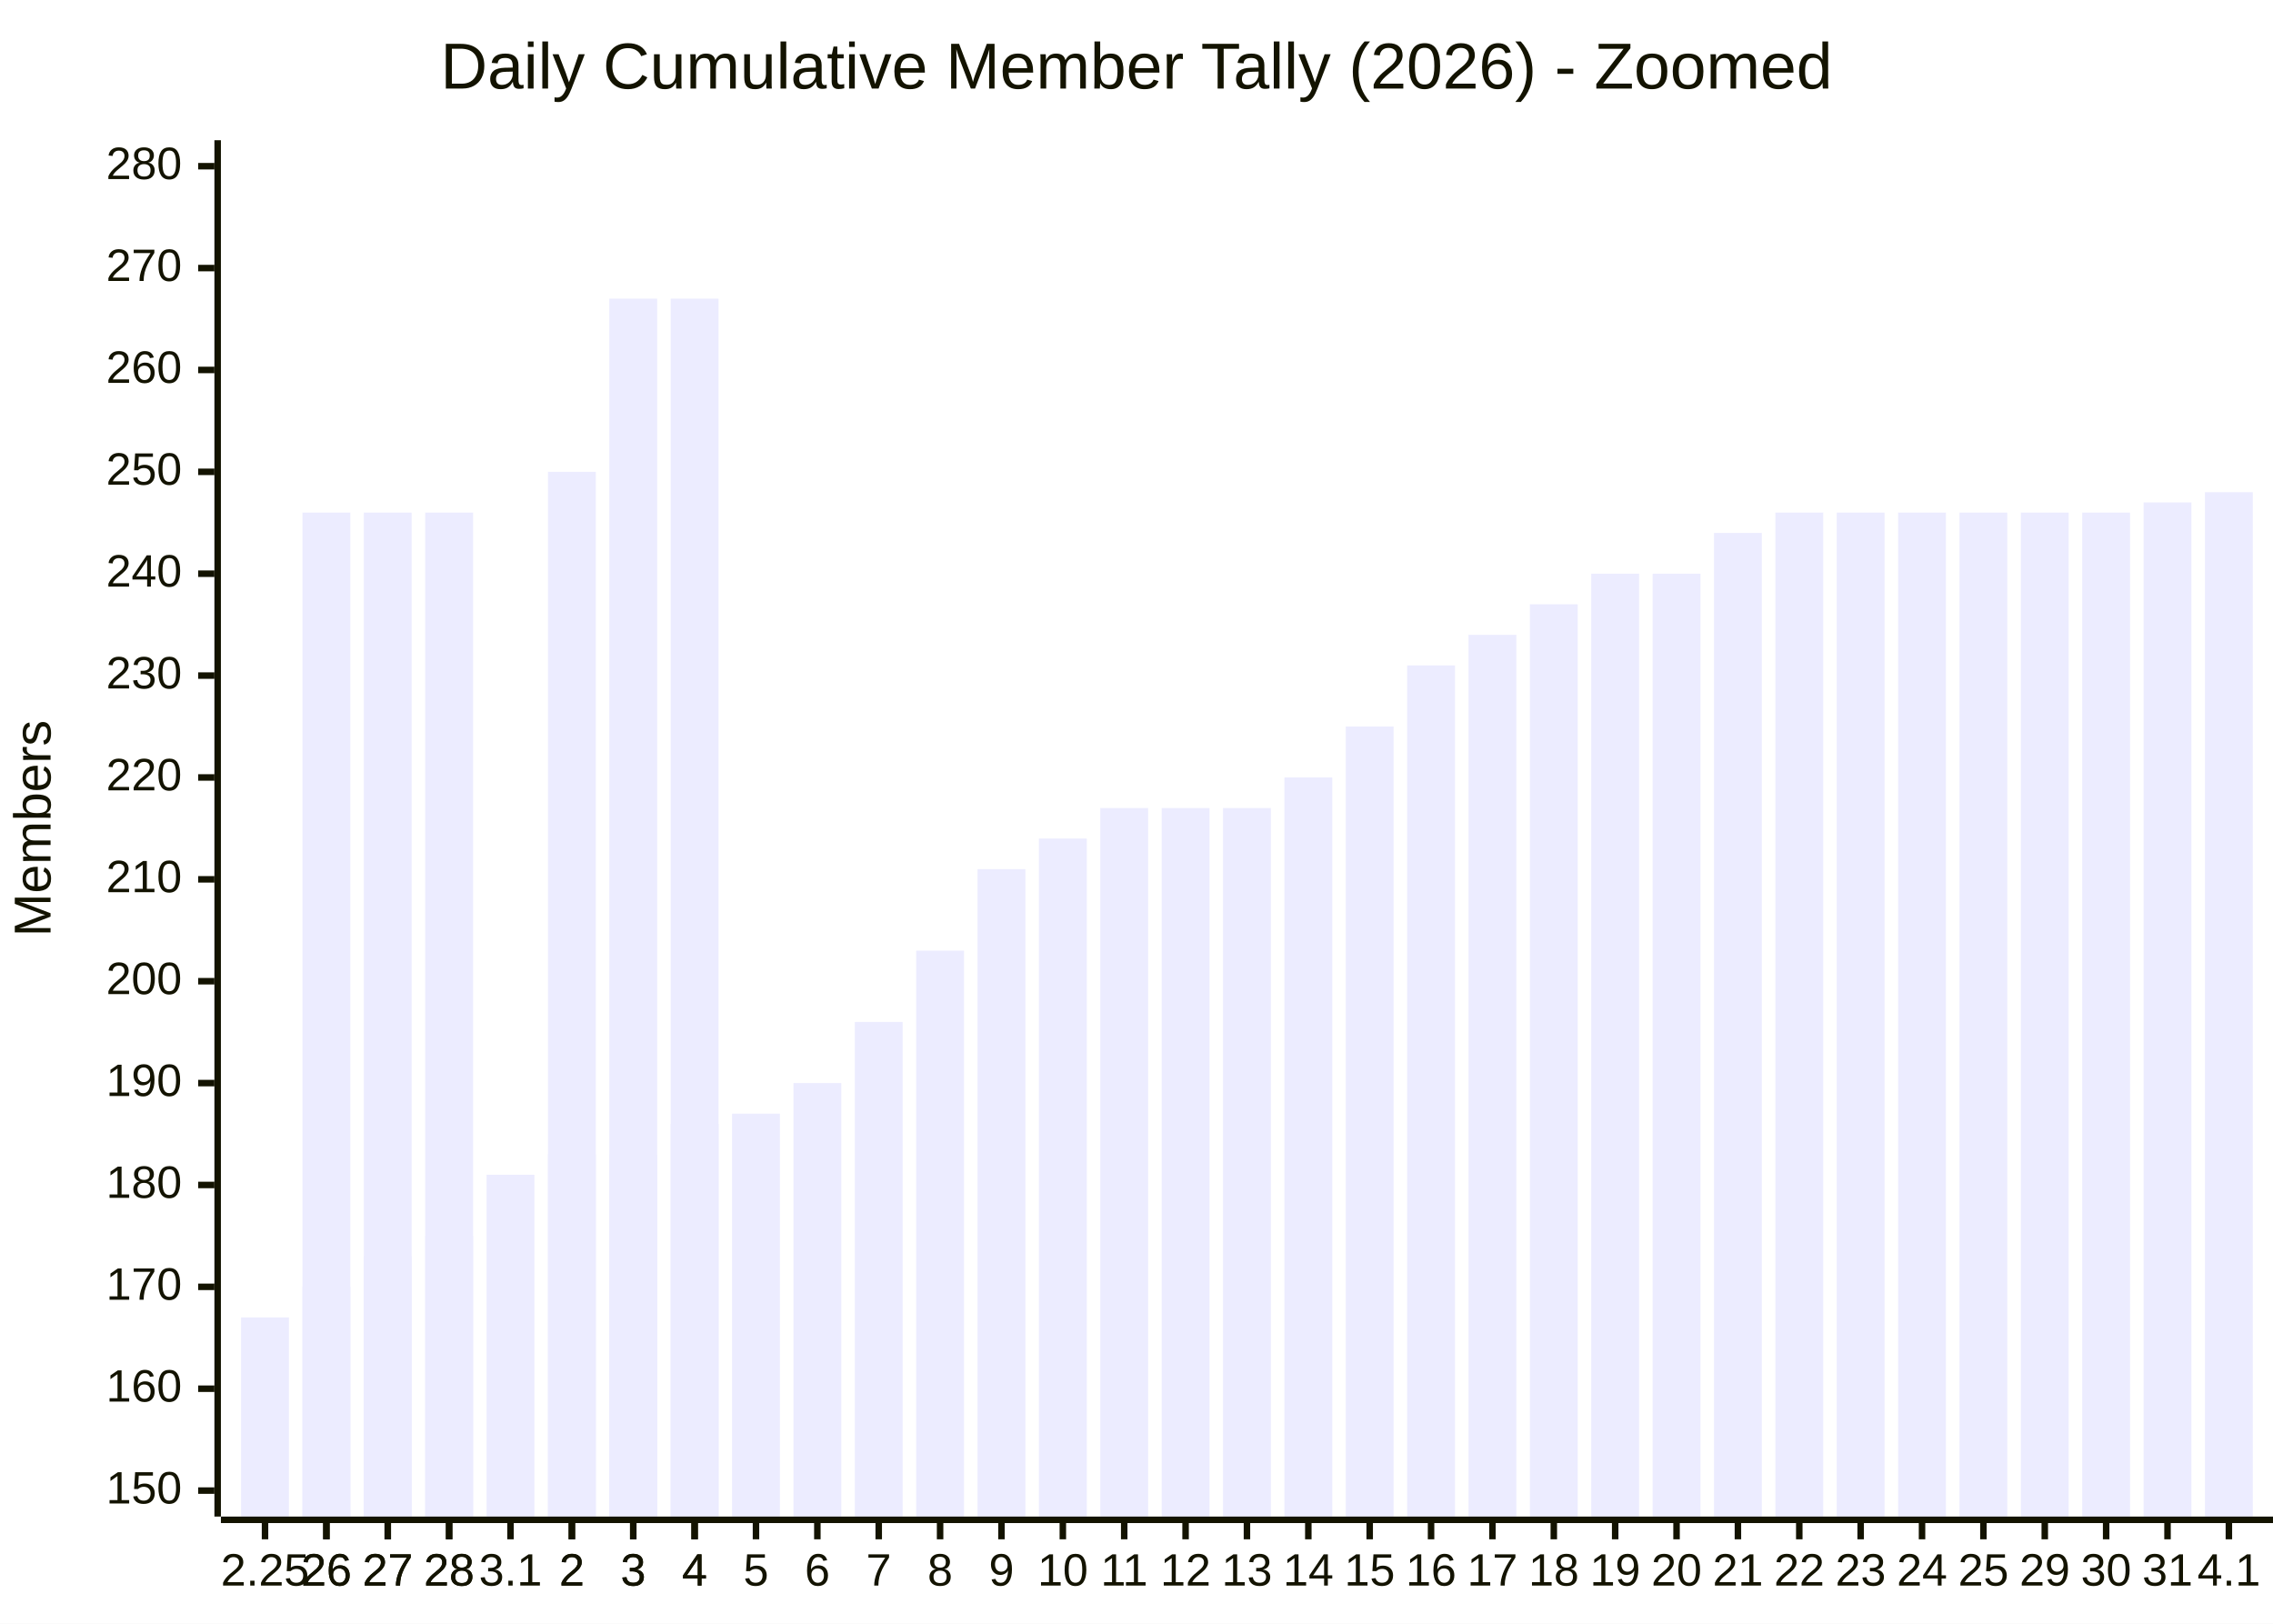
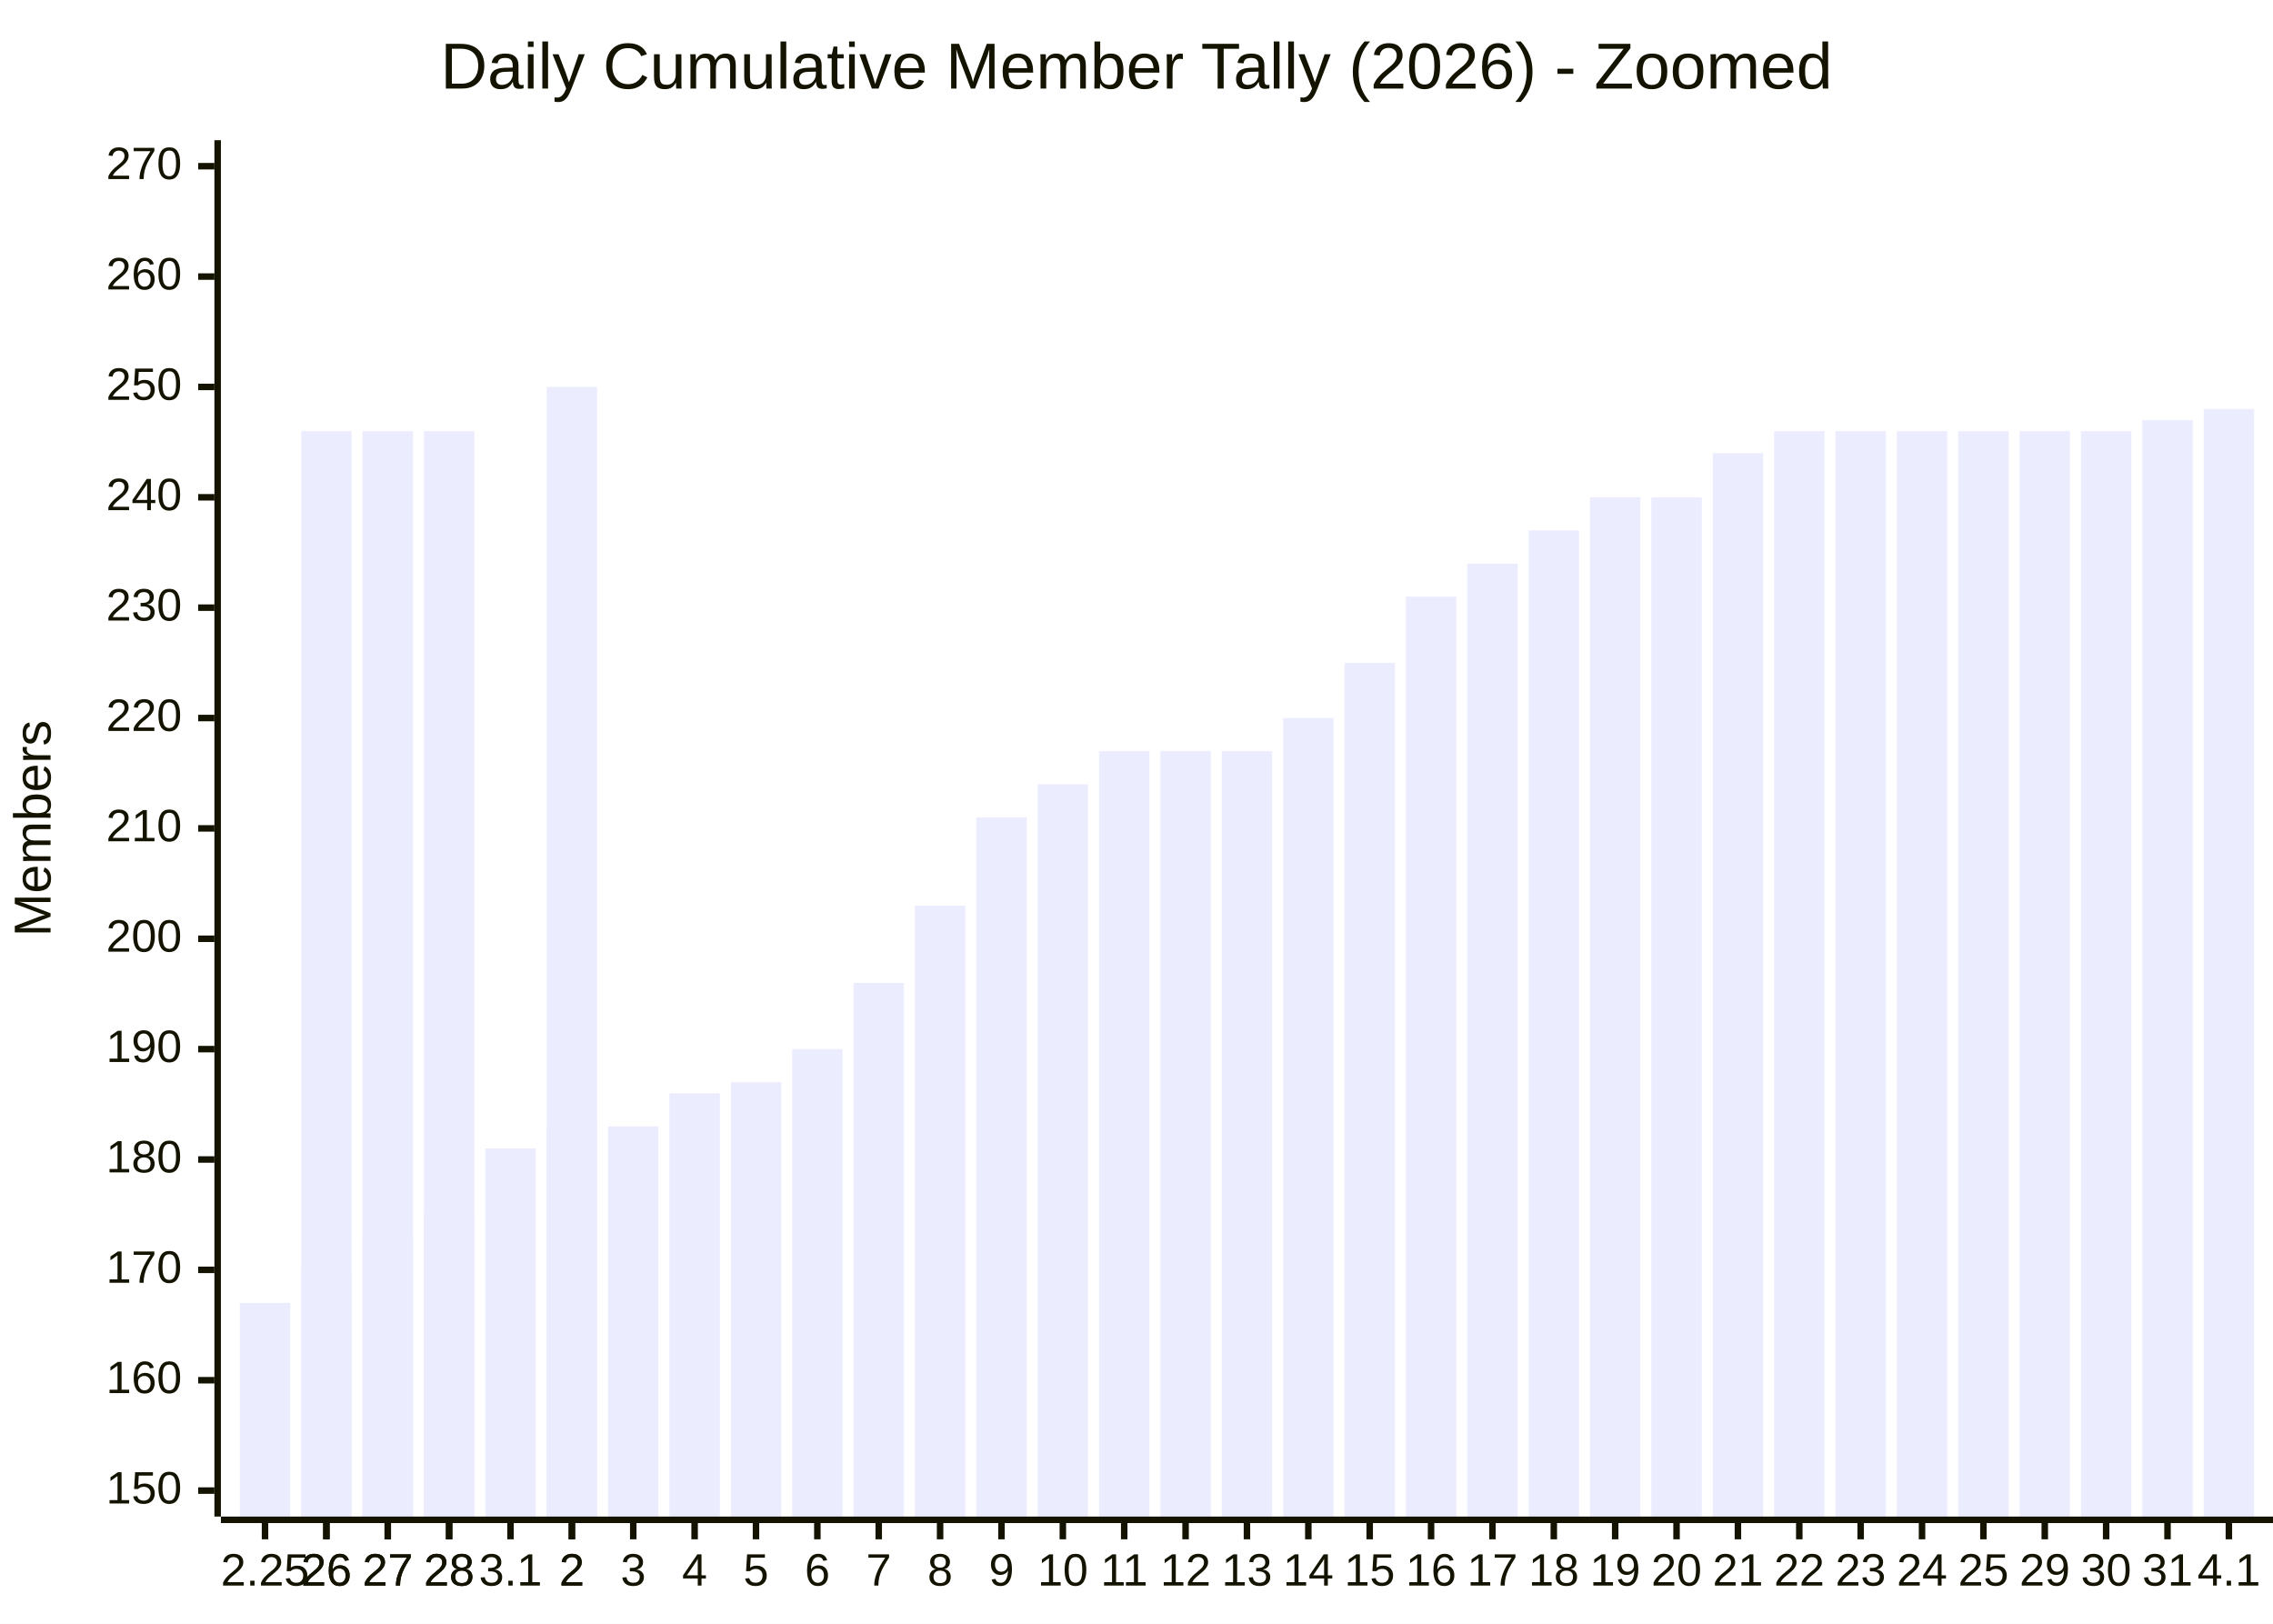
<svg xmlns="http://www.w3.org/2000/svg" id="my-svg" width="100%" style="max-width: 700px; background-color: white;" viewBox="0 0 700 500" role="graphics-document document" aria-roledescription="xychart">
  <style>#my-svg{font-family:"trebuchet ms",verdana,arial,sans-serif;font-size:16px;fill:#333;}@keyframes edge-animation-frame{from{stroke-dashoffset:0;}}@keyframes dash{to{stroke-dashoffset:0;}}#my-svg .edge-animation-slow{stroke-dasharray:9,5!important;stroke-dashoffset:900;animation:dash 50s linear infinite;stroke-linecap:round;}#my-svg .edge-animation-fast{stroke-dasharray:9,5!important;stroke-dashoffset:900;animation:dash 20s linear infinite;stroke-linecap:round;}#my-svg .error-icon{fill:#552222;}#my-svg .error-text{fill:#552222;stroke:#552222;}#my-svg .edge-thickness-normal{stroke-width:1px;}#my-svg .edge-thickness-thick{stroke-width:3.5px;}#my-svg .edge-pattern-solid{stroke-dasharray:0;}#my-svg .edge-thickness-invisible{stroke-width:0;fill:none;}#my-svg .edge-pattern-dashed{stroke-dasharray:3;}#my-svg .edge-pattern-dotted{stroke-dasharray:2;}#my-svg .marker{fill:#333333;stroke:#333333;}#my-svg .marker.cross{stroke:#333333;}#my-svg svg{font-family:"trebuchet ms",verdana,arial,sans-serif;font-size:16px;}#my-svg p{margin:0;}#my-svg :root{--mermaid-font-family:"trebuchet ms",verdana,arial,sans-serif;}</style>
  <g />
  <g class="main">
    <rect width="700" height="500" class="background" fill="white" />
    <g class="chart-title">
      <text x="0" y="0" fill="#131300" font-size="20" dominant-baseline="middle" text-anchor="middle" transform="translate(350, 21.58984) rotate(0)">Daily Cumulative Member Tally (2026) - Zoomed</text>
    </g>
    <g class="plot">
      <g class="bar-plot-0">
-         <rect x="74.251" y="405.67" width="14.732" height="61.33" fill="#ECECFF" stroke="#ECECFF" stroke-width="0" />
-         <rect x="93.151" y="396.258" width="14.732" height="70.742" fill="#ECECFF" stroke="#ECECFF" stroke-width="0" />
-         <rect x="112.051" y="386.847" width="14.732" height="80.153" fill="#ECECFF" stroke="#ECECFF" stroke-width="0" />
-         <rect x="130.951" y="380.573" width="14.732" height="86.427" fill="#ECECFF" stroke="#ECECFF" stroke-width="0" />
-         <rect x="149.851" y="361.751" width="14.732" height="105.249" fill="#ECECFF" stroke="#ECECFF" stroke-width="0" />
-         <rect x="168.751" y="355.476" width="14.732" height="111.524" fill="#ECECFF" stroke="#ECECFF" stroke-width="0" />
-         <rect x="187.65" y="355.476" width="14.732" height="111.524" fill="#ECECFF" stroke="#ECECFF" stroke-width="0" />
-         <rect x="206.55" y="346.065" width="14.732" height="120.935" fill="#ECECFF" stroke="#ECECFF" stroke-width="0" />
-         <rect x="225.45" y="342.928" width="14.732" height="124.072" fill="#ECECFF" stroke="#ECECFF" stroke-width="0" />
-         <rect x="244.35" y="333.517" width="14.732" height="133.483" fill="#ECECFF" stroke="#ECECFF" stroke-width="0" />
-         <rect x="263.25" y="314.694" width="14.732" height="152.306" fill="#ECECFF" stroke="#ECECFF" stroke-width="0" />
-         <rect x="282.15" y="292.735" width="14.732" height="174.265" fill="#ECECFF" stroke="#ECECFF" stroke-width="0" />
-         <rect x="301.05" y="267.638" width="14.732" height="199.362" fill="#ECECFF" stroke="#ECECFF" stroke-width="0" />
-         <rect x="319.95" y="258.227" width="14.732" height="208.773" fill="#ECECFF" stroke="#ECECFF" stroke-width="0" />
-         <rect x="338.85" y="248.816" width="14.732" height="218.184" fill="#ECECFF" stroke="#ECECFF" stroke-width="0" />
-         <rect x="357.75" y="248.816" width="14.732" height="218.184" fill="#ECECFF" stroke="#ECECFF" stroke-width="0" />
-         <rect x="376.65" y="248.816" width="14.732" height="218.184" fill="#ECECFF" stroke="#ECECFF" stroke-width="0" />
-         <rect x="395.549" y="239.404" width="14.732" height="227.596" fill="#ECECFF" stroke="#ECECFF" stroke-width="0" />
-         <rect x="414.449" y="223.719" width="14.732" height="243.281" fill="#ECECFF" stroke="#ECECFF" stroke-width="0" />
-         <rect x="433.349" y="204.897" width="14.732" height="262.103" fill="#ECECFF" stroke="#ECECFF" stroke-width="0" />
-         <rect x="452.249" y="195.485" width="14.732" height="271.515" fill="#ECECFF" stroke="#ECECFF" stroke-width="0" />
-         <rect x="471.149" y="186.074" width="14.732" height="280.926" fill="#ECECFF" stroke="#ECECFF" stroke-width="0" />
-         <rect x="490.049" y="176.663" width="14.732" height="290.337" fill="#ECECFF" stroke="#ECECFF" stroke-width="0" />
-         <rect x="508.949" y="176.663" width="14.732" height="290.337" fill="#ECECFF" stroke="#ECECFF" stroke-width="0" />
-         <rect x="527.849" y="164.115" width="14.732" height="302.885" fill="#ECECFF" stroke="#ECECFF" stroke-width="0" />
-         <rect x="546.749" y="157.84" width="14.732" height="309.16" fill="#ECECFF" stroke="#ECECFF" stroke-width="0" />
-         <rect x="565.649" y="157.84" width="14.732" height="309.16" fill="#ECECFF" stroke="#ECECFF" stroke-width="0" />
-         <rect x="584.548" y="157.84" width="14.732" height="309.16" fill="#ECECFF" stroke="#ECECFF" stroke-width="0" />
-         <rect x="603.448" y="157.84" width="14.732" height="309.16" fill="#ECECFF" stroke="#ECECFF" stroke-width="0" />
-         <rect x="93.151" y="157.84" width="14.732" height="309.16" fill="#ECECFF" stroke="#ECECFF" stroke-width="0" />
-         <rect x="112.051" y="157.84" width="14.732" height="309.16" fill="#ECECFF" stroke="#ECECFF" stroke-width="0" />
-         <rect x="130.951" y="157.84" width="14.732" height="309.16" fill="#ECECFF" stroke="#ECECFF" stroke-width="0" />
-         <rect x="622.348" y="157.84" width="14.732" height="309.16" fill="#ECECFF" stroke="#ECECFF" stroke-width="0" />
-         <rect x="641.248" y="157.84" width="14.732" height="309.16" fill="#ECECFF" stroke="#ECECFF" stroke-width="0" />
-         <rect x="660.148" y="154.703" width="14.732" height="312.297" fill="#ECECFF" stroke="#ECECFF" stroke-width="0" />
-         <rect x="679.048" y="151.566" width="14.732" height="315.434" fill="#ECECFF" stroke="#ECECFF" stroke-width="0" />
-         <rect x="168.751" y="145.292" width="14.732" height="321.708" fill="#ECECFF" stroke="#ECECFF" stroke-width="0" />
-         <rect x="187.65" y="91.962" width="14.732" height="375.038" fill="#ECECFF" stroke="#ECECFF" stroke-width="0" />
-         <rect x="206.55" y="91.962" width="14.732" height="375.038" fill="#ECECFF" stroke="#ECECFF" stroke-width="0" />
+         <rect x="73.853" y="401.225" width="15.529" height="65.775" fill="#ECECFF" stroke="#ECECFF" stroke-width="0" />
+         <rect x="92.753" y="391.03" width="15.529" height="75.97" fill="#ECECFF" stroke="#ECECFF" stroke-width="0" />
+         <rect x="111.653" y="380.834" width="15.529" height="86.166" fill="#ECECFF" stroke="#ECECFF" stroke-width="0" />
+         <rect x="130.553" y="374.037" width="15.529" height="92.963" fill="#ECECFF" stroke="#ECECFF" stroke-width="0" />
+         <rect x="149.453" y="353.646" width="15.529" height="113.354" fill="#ECECFF" stroke="#ECECFF" stroke-width="0" />
+         <rect x="168.352" y="346.849" width="15.529" height="120.151" fill="#ECECFF" stroke="#ECECFF" stroke-width="0" />
+         <rect x="187.252" y="346.849" width="15.529" height="120.151" fill="#ECECFF" stroke="#ECECFF" stroke-width="0" />
+         <rect x="206.152" y="336.654" width="15.529" height="130.346" fill="#ECECFF" stroke="#ECECFF" stroke-width="0" />
+         <rect x="225.052" y="333.255" width="15.529" height="133.745" fill="#ECECFF" stroke="#ECECFF" stroke-width="0" />
+         <rect x="243.952" y="323.06" width="15.529" height="143.94" fill="#ECECFF" stroke="#ECECFF" stroke-width="0" />
+         <rect x="262.852" y="302.669" width="15.529" height="164.331" fill="#ECECFF" stroke="#ECECFF" stroke-width="0" />
+         <rect x="281.752" y="278.879" width="15.529" height="188.121" fill="#ECECFF" stroke="#ECECFF" stroke-width="0" />
+         <rect x="300.652" y="251.691" width="15.529" height="215.309" fill="#ECECFF" stroke="#ECECFF" stroke-width="0" />
+         <rect x="319.552" y="241.496" width="15.529" height="225.504" fill="#ECECFF" stroke="#ECECFF" stroke-width="0" />
+         <rect x="338.452" y="231.3" width="15.529" height="235.7" fill="#ECECFF" stroke="#ECECFF" stroke-width="0" />
+         <rect x="357.351" y="231.3" width="15.529" height="235.7" fill="#ECECFF" stroke="#ECECFF" stroke-width="0" />
+         <rect x="376.251" y="231.3" width="15.529" height="235.7" fill="#ECECFF" stroke="#ECECFF" stroke-width="0" />
+         <rect x="395.151" y="221.105" width="15.529" height="245.895" fill="#ECECFF" stroke="#ECECFF" stroke-width="0" />
+         <rect x="414.051" y="204.112" width="15.529" height="262.888" fill="#ECECFF" stroke="#ECECFF" stroke-width="0" />
+         <rect x="432.951" y="183.721" width="15.529" height="283.279" fill="#ECECFF" stroke="#ECECFF" stroke-width="0" />
+         <rect x="451.851" y="173.526" width="15.529" height="293.474" fill="#ECECFF" stroke="#ECECFF" stroke-width="0" />
+         <rect x="470.751" y="163.33" width="15.529" height="303.67" fill="#ECECFF" stroke="#ECECFF" stroke-width="0" />
+         <rect x="489.651" y="153.135" width="15.529" height="313.865" fill="#ECECFF" stroke="#ECECFF" stroke-width="0" />
+         <rect x="508.551" y="153.135" width="15.529" height="313.865" fill="#ECECFF" stroke="#ECECFF" stroke-width="0" />
+         <rect x="527.451" y="139.541" width="15.529" height="327.459" fill="#ECECFF" stroke="#ECECFF" stroke-width="0" />
+         <rect x="546.35" y="132.744" width="15.529" height="334.256" fill="#ECECFF" stroke="#ECECFF" stroke-width="0" />
+         <rect x="565.25" y="132.744" width="15.529" height="334.256" fill="#ECECFF" stroke="#ECECFF" stroke-width="0" />
+         <rect x="584.15" y="132.744" width="15.529" height="334.256" fill="#ECECFF" stroke="#ECECFF" stroke-width="0" />
+         <rect x="603.05" y="132.744" width="15.529" height="334.256" fill="#ECECFF" stroke="#ECECFF" stroke-width="0" />
+         <rect x="92.753" y="132.744" width="15.529" height="334.256" fill="#ECECFF" stroke="#ECECFF" stroke-width="0" />
+         <rect x="111.653" y="132.744" width="15.529" height="334.256" fill="#ECECFF" stroke="#ECECFF" stroke-width="0" />
+         <rect x="130.553" y="132.744" width="15.529" height="334.256" fill="#ECECFF" stroke="#ECECFF" stroke-width="0" />
+         <rect x="621.95" y="132.744" width="15.529" height="334.256" fill="#ECECFF" stroke="#ECECFF" stroke-width="0" />
+         <rect x="640.85" y="132.744" width="15.529" height="334.256" fill="#ECECFF" stroke="#ECECFF" stroke-width="0" />
+         <rect x="659.75" y="129.345" width="15.529" height="337.655" fill="#ECECFF" stroke="#ECECFF" stroke-width="0" />
+         <rect x="678.65" y="125.947" width="15.529" height="341.053" fill="#ECECFF" stroke="#ECECFF" stroke-width="0" />
+         <rect x="168.352" y="119.15" width="15.529" height="347.85" fill="#ECECFF" stroke="#ECECFF" stroke-width="0" />
      </g>
    </g>
    <g class="bottom-axis">
      <g class="axis-line">
        <path d="M 68.031,468 L 700,468" fill="none" stroke="#131300" stroke-width="2" />
      </g>
      <g class="label">
        <text x="0" y="0" fill="#131300" font-size="14" dominant-baseline="text-before-edge" text-anchor="middle" transform="translate(81.61719, 479) rotate(0)">2.25</text>
        <text x="0" y="0" fill="#131300" font-size="14" dominant-baseline="text-before-edge" text-anchor="middle" transform="translate(100.5171, 479) rotate(0)">26</text>
        <text x="0" y="0" fill="#131300" font-size="14" dominant-baseline="text-before-edge" text-anchor="middle" transform="translate(119.417, 479) rotate(0)">27</text>
        <text x="0" y="0" fill="#131300" font-size="14" dominant-baseline="text-before-edge" text-anchor="middle" transform="translate(138.3169, 479) rotate(0)">28</text>
        <text x="0" y="0" fill="#131300" font-size="14" dominant-baseline="text-before-edge" text-anchor="middle" transform="translate(157.2168, 479) rotate(0)">3.1</text>
        <text x="0" y="0" fill="#131300" font-size="14" dominant-baseline="text-before-edge" text-anchor="middle" transform="translate(176.1167, 479) rotate(0)">2</text>
        <text x="0" y="0" fill="#131300" font-size="14" dominant-baseline="text-before-edge" text-anchor="middle" transform="translate(195.0166, 479) rotate(0)">3</text>
        <text x="0" y="0" fill="#131300" font-size="14" dominant-baseline="text-before-edge" text-anchor="middle" transform="translate(213.9165, 479) rotate(0)">4</text>
        <text x="0" y="0" fill="#131300" font-size="14" dominant-baseline="text-before-edge" text-anchor="middle" transform="translate(232.8164, 479) rotate(0)">5</text>
        <text x="0" y="0" fill="#131300" font-size="14" dominant-baseline="text-before-edge" text-anchor="middle" transform="translate(251.7163, 479) rotate(0)">6</text>
        <text x="0" y="0" fill="#131300" font-size="14" dominant-baseline="text-before-edge" text-anchor="middle" transform="translate(270.6162, 479) rotate(0)">7</text>
        <text x="0" y="0" fill="#131300" font-size="14" dominant-baseline="text-before-edge" text-anchor="middle" transform="translate(289.5161, 479) rotate(0)">8</text>
        <text x="0" y="0" fill="#131300" font-size="14" dominant-baseline="text-before-edge" text-anchor="middle" transform="translate(308.416, 479) rotate(0)">9</text>
        <text x="0" y="0" fill="#131300" font-size="14" dominant-baseline="text-before-edge" text-anchor="middle" transform="translate(327.3159, 479) rotate(0)">10</text>
        <text x="0" y="0" fill="#131300" font-size="14" dominant-baseline="text-before-edge" text-anchor="middle" transform="translate(346.2158, 479) rotate(0)">11</text>
        <text x="0" y="0" fill="#131300" font-size="14" dominant-baseline="text-before-edge" text-anchor="middle" transform="translate(365.1157, 479) rotate(0)">12</text>
        <text x="0" y="0" fill="#131300" font-size="14" dominant-baseline="text-before-edge" text-anchor="middle" transform="translate(384.0156, 479) rotate(0)">13</text>
        <text x="0" y="0" fill="#131300" font-size="14" dominant-baseline="text-before-edge" text-anchor="middle" transform="translate(402.9155, 479) rotate(0)">14</text>
        <text x="0" y="0" fill="#131300" font-size="14" dominant-baseline="text-before-edge" text-anchor="middle" transform="translate(421.8154, 479) rotate(0)">15</text>
        <text x="0" y="0" fill="#131300" font-size="14" dominant-baseline="text-before-edge" text-anchor="middle" transform="translate(440.7153, 479) rotate(0)">16</text>
        <text x="0" y="0" fill="#131300" font-size="14" dominant-baseline="text-before-edge" text-anchor="middle" transform="translate(459.6152, 479) rotate(0)">17</text>
        <text x="0" y="0" fill="#131300" font-size="14" dominant-baseline="text-before-edge" text-anchor="middle" transform="translate(478.5151, 479) rotate(0)">18</text>
        <text x="0" y="0" fill="#131300" font-size="14" dominant-baseline="text-before-edge" text-anchor="middle" transform="translate(497.415, 479) rotate(0)">19</text>
        <text x="0" y="0" fill="#131300" font-size="14" dominant-baseline="text-before-edge" text-anchor="middle" transform="translate(516.3149, 479) rotate(0)">20</text>
        <text x="0" y="0" fill="#131300" font-size="14" dominant-baseline="text-before-edge" text-anchor="middle" transform="translate(535.2148, 479) rotate(0)">21</text>
        <text x="0" y="0" fill="#131300" font-size="14" dominant-baseline="text-before-edge" text-anchor="middle" transform="translate(554.1147, 479) rotate(0)">22</text>
        <text x="0" y="0" fill="#131300" font-size="14" dominant-baseline="text-before-edge" text-anchor="middle" transform="translate(573.0146, 479) rotate(0)">23</text>
        <text x="0" y="0" fill="#131300" font-size="14" dominant-baseline="text-before-edge" text-anchor="middle" transform="translate(591.9146, 479) rotate(0)">24</text>
        <text x="0" y="0" fill="#131300" font-size="14" dominant-baseline="text-before-edge" text-anchor="middle" transform="translate(610.8145, 479) rotate(0)">25</text>
        <text x="0" y="0" fill="#131300" font-size="14" dominant-baseline="text-before-edge" text-anchor="middle" transform="translate(100.5171, 479) rotate(0)">26</text>
        <text x="0" y="0" fill="#131300" font-size="14" dominant-baseline="text-before-edge" text-anchor="middle" transform="translate(119.417, 479) rotate(0)">27</text>
        <text x="0" y="0" fill="#131300" font-size="14" dominant-baseline="text-before-edge" text-anchor="middle" transform="translate(138.3169, 479) rotate(0)">28</text>
        <text x="0" y="0" fill="#131300" font-size="14" dominant-baseline="text-before-edge" text-anchor="middle" transform="translate(629.7144, 479) rotate(0)">29</text>
        <text x="0" y="0" fill="#131300" font-size="14" dominant-baseline="text-before-edge" text-anchor="middle" transform="translate(648.6143, 479) rotate(0)">30</text>
        <text x="0" y="0" fill="#131300" font-size="14" dominant-baseline="text-before-edge" text-anchor="middle" transform="translate(667.5142, 479) rotate(0)">31</text>
        <text x="0" y="0" fill="#131300" font-size="14" dominant-baseline="text-before-edge" text-anchor="middle" transform="translate(686.4141, 479) rotate(0)">4.1</text>
        <text x="0" y="0" fill="#131300" font-size="14" dominant-baseline="text-before-edge" text-anchor="middle" transform="translate(176.1167, 479) rotate(0)">2</text>
-         <text x="0" y="0" fill="#131300" font-size="14" dominant-baseline="text-before-edge" text-anchor="middle" transform="translate(195.0166, 479) rotate(0)">3</text>
-         <text x="0" y="0" fill="#131300" font-size="14" dominant-baseline="text-before-edge" text-anchor="middle" transform="translate(213.9165, 479) rotate(0)">4</text>
      </g>
      <g class="ticks">
        <path d="M 81.617,469 L 81.617,474" fill="none" stroke="#131300" stroke-width="2" />
        <path d="M 100.517,469 L 100.517,474" fill="none" stroke="#131300" stroke-width="2" />
        <path d="M 119.417,469 L 119.417,474" fill="none" stroke="#131300" stroke-width="2" />
        <path d="M 138.317,469 L 138.317,474" fill="none" stroke="#131300" stroke-width="2" />
        <path d="M 157.217,469 L 157.217,474" fill="none" stroke="#131300" stroke-width="2" />
        <path d="M 176.117,469 L 176.117,474" fill="none" stroke="#131300" stroke-width="2" />
        <path d="M 195.017,469 L 195.017,474" fill="none" stroke="#131300" stroke-width="2" />
        <path d="M 213.917,469 L 213.917,474" fill="none" stroke="#131300" stroke-width="2" />
        <path d="M 232.816,469 L 232.816,474" fill="none" stroke="#131300" stroke-width="2" />
        <path d="M 251.716,469 L 251.716,474" fill="none" stroke="#131300" stroke-width="2" />
        <path d="M 270.616,469 L 270.616,474" fill="none" stroke="#131300" stroke-width="2" />
        <path d="M 289.516,469 L 289.516,474" fill="none" stroke="#131300" stroke-width="2" />
        <path d="M 308.416,469 L 308.416,474" fill="none" stroke="#131300" stroke-width="2" />
        <path d="M 327.316,469 L 327.316,474" fill="none" stroke="#131300" stroke-width="2" />
        <path d="M 346.216,469 L 346.216,474" fill="none" stroke="#131300" stroke-width="2" />
        <path d="M 365.116,469 L 365.116,474" fill="none" stroke="#131300" stroke-width="2" />
        <path d="M 384.016,469 L 384.016,474" fill="none" stroke="#131300" stroke-width="2" />
        <path d="M 402.916,469 L 402.916,474" fill="none" stroke="#131300" stroke-width="2" />
        <path d="M 421.815,469 L 421.815,474" fill="none" stroke="#131300" stroke-width="2" />
        <path d="M 440.715,469 L 440.715,474" fill="none" stroke="#131300" stroke-width="2" />
        <path d="M 459.615,469 L 459.615,474" fill="none" stroke="#131300" stroke-width="2" />
        <path d="M 478.515,469 L 478.515,474" fill="none" stroke="#131300" stroke-width="2" />
        <path d="M 497.415,469 L 497.415,474" fill="none" stroke="#131300" stroke-width="2" />
        <path d="M 516.315,469 L 516.315,474" fill="none" stroke="#131300" stroke-width="2" />
        <path d="M 535.215,469 L 535.215,474" fill="none" stroke="#131300" stroke-width="2" />
        <path d="M 554.115,469 L 554.115,474" fill="none" stroke="#131300" stroke-width="2" />
        <path d="M 573.015,469 L 573.015,474" fill="none" stroke="#131300" stroke-width="2" />
        <path d="M 591.915,469 L 591.915,474" fill="none" stroke="#131300" stroke-width="2" />
        <path d="M 610.814,469 L 610.814,474" fill="none" stroke="#131300" stroke-width="2" />
        <path d="M 100.517,469 L 100.517,474" fill="none" stroke="#131300" stroke-width="2" />
        <path d="M 119.417,469 L 119.417,474" fill="none" stroke="#131300" stroke-width="2" />
        <path d="M 138.317,469 L 138.317,474" fill="none" stroke="#131300" stroke-width="2" />
        <path d="M 629.714,469 L 629.714,474" fill="none" stroke="#131300" stroke-width="2" />
        <path d="M 648.614,469 L 648.614,474" fill="none" stroke="#131300" stroke-width="2" />
        <path d="M 667.514,469 L 667.514,474" fill="none" stroke="#131300" stroke-width="2" />
        <path d="M 686.414,469 L 686.414,474" fill="none" stroke="#131300" stroke-width="2" />
        <path d="M 176.117,469 L 176.117,474" fill="none" stroke="#131300" stroke-width="2" />
-         <path d="M 195.017,469 L 195.017,474" fill="none" stroke="#131300" stroke-width="2" />
-         <path d="M 213.917,469 L 213.917,474" fill="none" stroke="#131300" stroke-width="2" />
      </g>
    </g>
    <g class="left-axis">
      <g class="axisl-line">
        <path d="M 67.031,43.18 L 67.031,467" fill="none" stroke="#131300" stroke-width="2" />
      </g>
      <g class="label">
-         <text x="0" y="0" fill="#131300" font-size="14" dominant-baseline="middle" text-anchor="end" transform="translate(56.03125, 51.17969) rotate(0)">280</text>
-         <text x="0" y="0" fill="#131300" font-size="14" dominant-baseline="middle" text-anchor="end" transform="translate(56.03125, 82.55048) rotate(0)">270</text>
-         <text x="0" y="0" fill="#131300" font-size="14" dominant-baseline="middle" text-anchor="end" transform="translate(56.03125, 113.9213) rotate(0)">260</text>
-         <text x="0" y="0" fill="#131300" font-size="14" dominant-baseline="middle" text-anchor="end" transform="translate(56.03125, 145.2921) rotate(0)">250</text>
-         <text x="0" y="0" fill="#131300" font-size="14" dominant-baseline="middle" text-anchor="end" transform="translate(56.03125, 176.6629) rotate(0)">240</text>
-         <text x="0" y="0" fill="#131300" font-size="14" dominant-baseline="middle" text-anchor="end" transform="translate(56.03125, 208.0337) rotate(0)">230</text>
-         <text x="0" y="0" fill="#131300" font-size="14" dominant-baseline="middle" text-anchor="end" transform="translate(56.03125, 239.4044) rotate(0)">220</text>
-         <text x="0" y="0" fill="#131300" font-size="14" dominant-baseline="middle" text-anchor="end" transform="translate(56.03125, 270.7752) rotate(0)">210</text>
-         <text x="0" y="0" fill="#131300" font-size="14" dominant-baseline="middle" text-anchor="end" transform="translate(56.03125, 302.146) rotate(0)">200</text>
-         <text x="0" y="0" fill="#131300" font-size="14" dominant-baseline="middle" text-anchor="end" transform="translate(56.03125, 333.5168) rotate(0)">190</text>
-         <text x="0" y="0" fill="#131300" font-size="14" dominant-baseline="middle" text-anchor="end" transform="translate(56.03125, 364.8876) rotate(0)">180</text>
-         <text x="0" y="0" fill="#131300" font-size="14" dominant-baseline="middle" text-anchor="end" transform="translate(56.03125, 396.2584) rotate(0)">170</text>
-         <text x="0" y="0" fill="#131300" font-size="14" dominant-baseline="middle" text-anchor="end" transform="translate(56.03125, 427.6292) rotate(0)">160</text>
+         <text x="0" y="0" fill="#131300" font-size="14" dominant-baseline="middle" text-anchor="end" transform="translate(56.03125, 51.17969) rotate(0)">270</text>
+         <text x="0" y="0" fill="#131300" font-size="14" dominant-baseline="middle" text-anchor="end" transform="translate(56.03125, 85.16471) rotate(0)">260</text>
+         <text x="0" y="0" fill="#131300" font-size="14" dominant-baseline="middle" text-anchor="end" transform="translate(56.03125, 119.1497) rotate(0)">250</text>
+         <text x="0" y="0" fill="#131300" font-size="14" dominant-baseline="middle" text-anchor="end" transform="translate(56.03125, 153.1348) rotate(0)">240</text>
+         <text x="0" y="0" fill="#131300" font-size="14" dominant-baseline="middle" text-anchor="end" transform="translate(56.03125, 187.1198) rotate(0)">230</text>
+         <text x="0" y="0" fill="#131300" font-size="14" dominant-baseline="middle" text-anchor="end" transform="translate(56.03125, 221.1048) rotate(0)">220</text>
+         <text x="0" y="0" fill="#131300" font-size="14" dominant-baseline="middle" text-anchor="end" transform="translate(56.03125, 255.0898) rotate(0)">210</text>
+         <text x="0" y="0" fill="#131300" font-size="14" dominant-baseline="middle" text-anchor="end" transform="translate(56.03125, 289.0749) rotate(0)">200</text>
+         <text x="0" y="0" fill="#131300" font-size="14" dominant-baseline="middle" text-anchor="end" transform="translate(56.03125, 323.0599) rotate(0)">190</text>
+         <text x="0" y="0" fill="#131300" font-size="14" dominant-baseline="middle" text-anchor="end" transform="translate(56.03125, 357.0449) rotate(0)">180</text>
+         <text x="0" y="0" fill="#131300" font-size="14" dominant-baseline="middle" text-anchor="end" transform="translate(56.03125, 391.0299) rotate(0)">170</text>
+         <text x="0" y="0" fill="#131300" font-size="14" dominant-baseline="middle" text-anchor="end" transform="translate(56.03125, 425.015) rotate(0)">160</text>
        <text x="0" y="0" fill="#131300" font-size="14" dominant-baseline="middle" text-anchor="end" transform="translate(56.03125, 459) rotate(0)">150</text>
      </g>
      <g class="ticks">
        <path d="M 66.031,51.18 L 61.031,51.18" fill="none" stroke="#131300" stroke-width="2" />
-         <path d="M 66.031,82.55 L 61.031,82.55" fill="none" stroke="#131300" stroke-width="2" />
-         <path d="M 66.031,113.921 L 61.031,113.921" fill="none" stroke="#131300" stroke-width="2" />
-         <path d="M 66.031,145.292 L 61.031,145.292" fill="none" stroke="#131300" stroke-width="2" />
-         <path d="M 66.031,176.663 L 61.031,176.663" fill="none" stroke="#131300" stroke-width="2" />
-         <path d="M 66.031,208.034 L 61.031,208.034" fill="none" stroke="#131300" stroke-width="2" />
-         <path d="M 66.031,239.404 L 61.031,239.404" fill="none" stroke="#131300" stroke-width="2" />
-         <path d="M 66.031,270.775 L 61.031,270.775" fill="none" stroke="#131300" stroke-width="2" />
-         <path d="M 66.031,302.146 L 61.031,302.146" fill="none" stroke="#131300" stroke-width="2" />
-         <path d="M 66.031,333.517 L 61.031,333.517" fill="none" stroke="#131300" stroke-width="2" />
-         <path d="M 66.031,364.888 L 61.031,364.888" fill="none" stroke="#131300" stroke-width="2" />
-         <path d="M 66.031,396.258 L 61.031,396.258" fill="none" stroke="#131300" stroke-width="2" />
-         <path d="M 66.031,427.629 L 61.031,427.629" fill="none" stroke="#131300" stroke-width="2" />
+         <path d="M 66.031,85.165 L 61.031,85.165" fill="none" stroke="#131300" stroke-width="2" />
+         <path d="M 66.031,119.15 L 61.031,119.15" fill="none" stroke="#131300" stroke-width="2" />
+         <path d="M 66.031,153.135 L 61.031,153.135" fill="none" stroke="#131300" stroke-width="2" />
+         <path d="M 66.031,187.12 L 61.031,187.12" fill="none" stroke="#131300" stroke-width="2" />
+         <path d="M 66.031,221.105 L 61.031,221.105" fill="none" stroke="#131300" stroke-width="2" />
+         <path d="M 66.031,255.09 L 61.031,255.09" fill="none" stroke="#131300" stroke-width="2" />
+         <path d="M 66.031,289.075 L 61.031,289.075" fill="none" stroke="#131300" stroke-width="2" />
+         <path d="M 66.031,323.06 L 61.031,323.06" fill="none" stroke="#131300" stroke-width="2" />
+         <path d="M 66.031,357.045 L 61.031,357.045" fill="none" stroke="#131300" stroke-width="2" />
+         <path d="M 66.031,391.03 L 61.031,391.03" fill="none" stroke="#131300" stroke-width="2" />
+         <path d="M 66.031,425.015 L 61.031,425.015" fill="none" stroke="#131300" stroke-width="2" />
        <path d="M 66.031,459 L 61.031,459" fill="none" stroke="#131300" stroke-width="2" />
      </g>
      <g class="title">
        <text x="0" y="0" fill="#131300" font-size="16" dominant-baseline="text-before-edge" text-anchor="middle" transform="translate(5, 255.0898) rotate(270)">Members</text>
      </g>
    </g>
  </g>
  <g class="mermaid-tmp-group" />
</svg>
